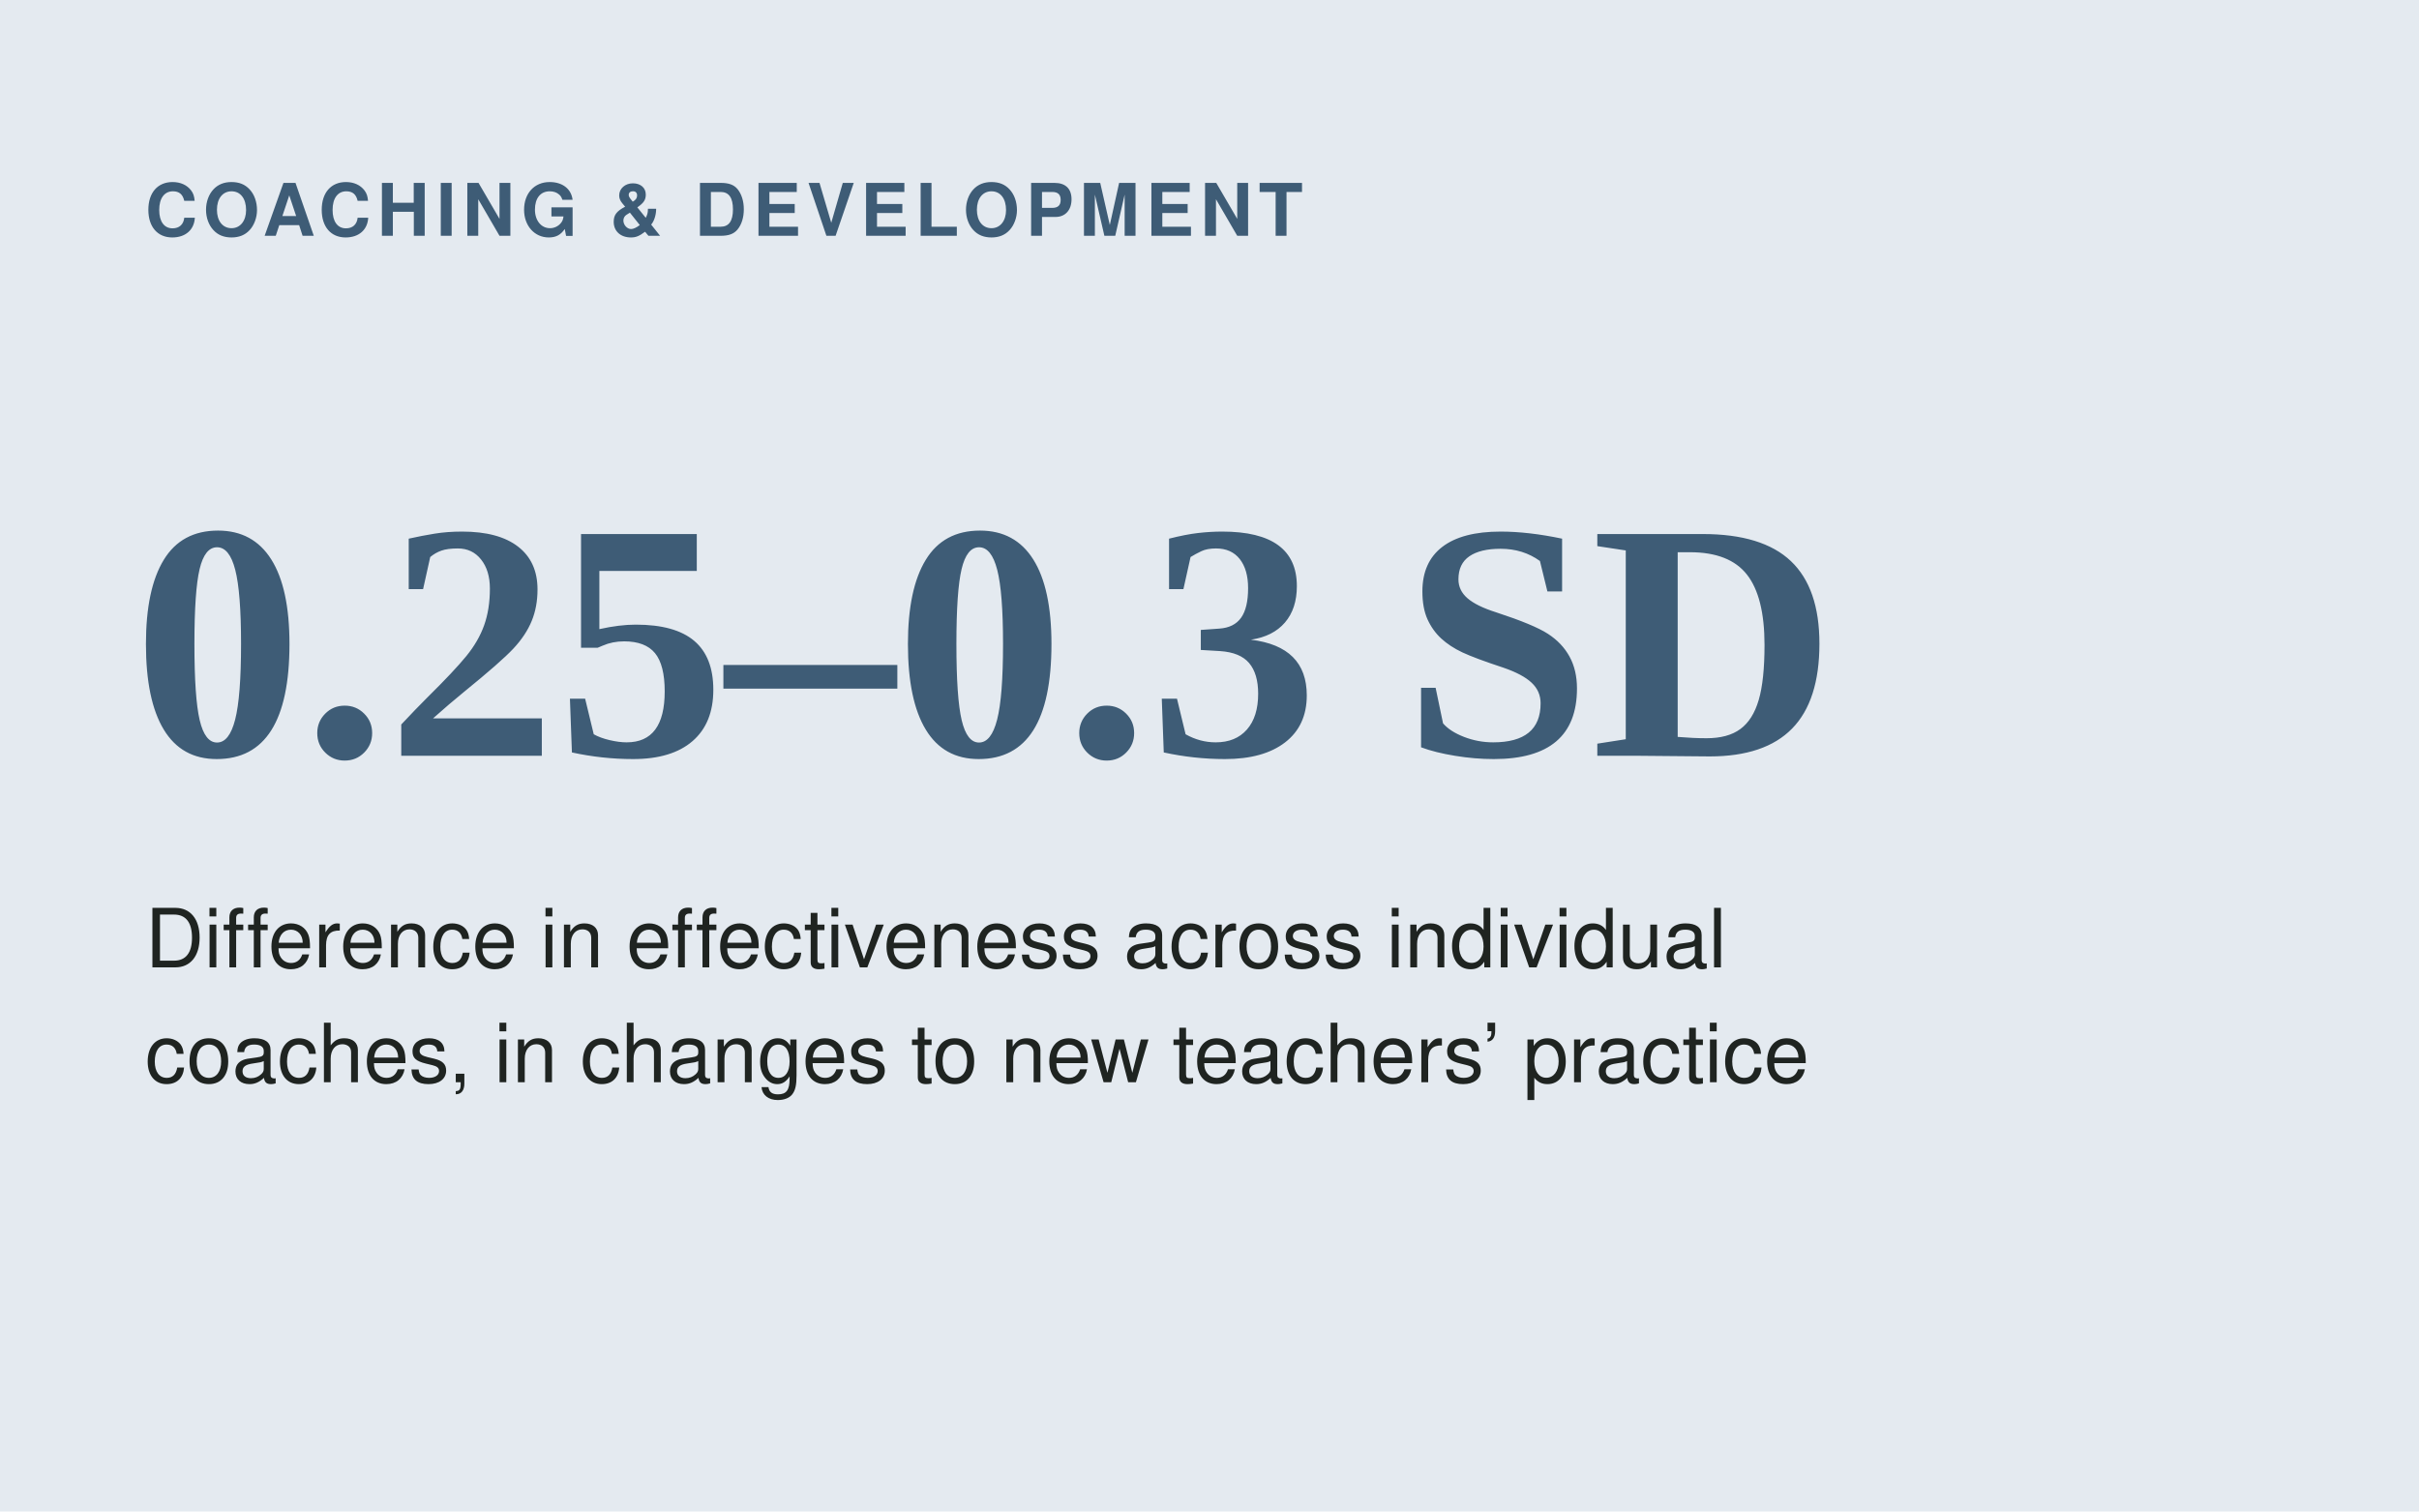
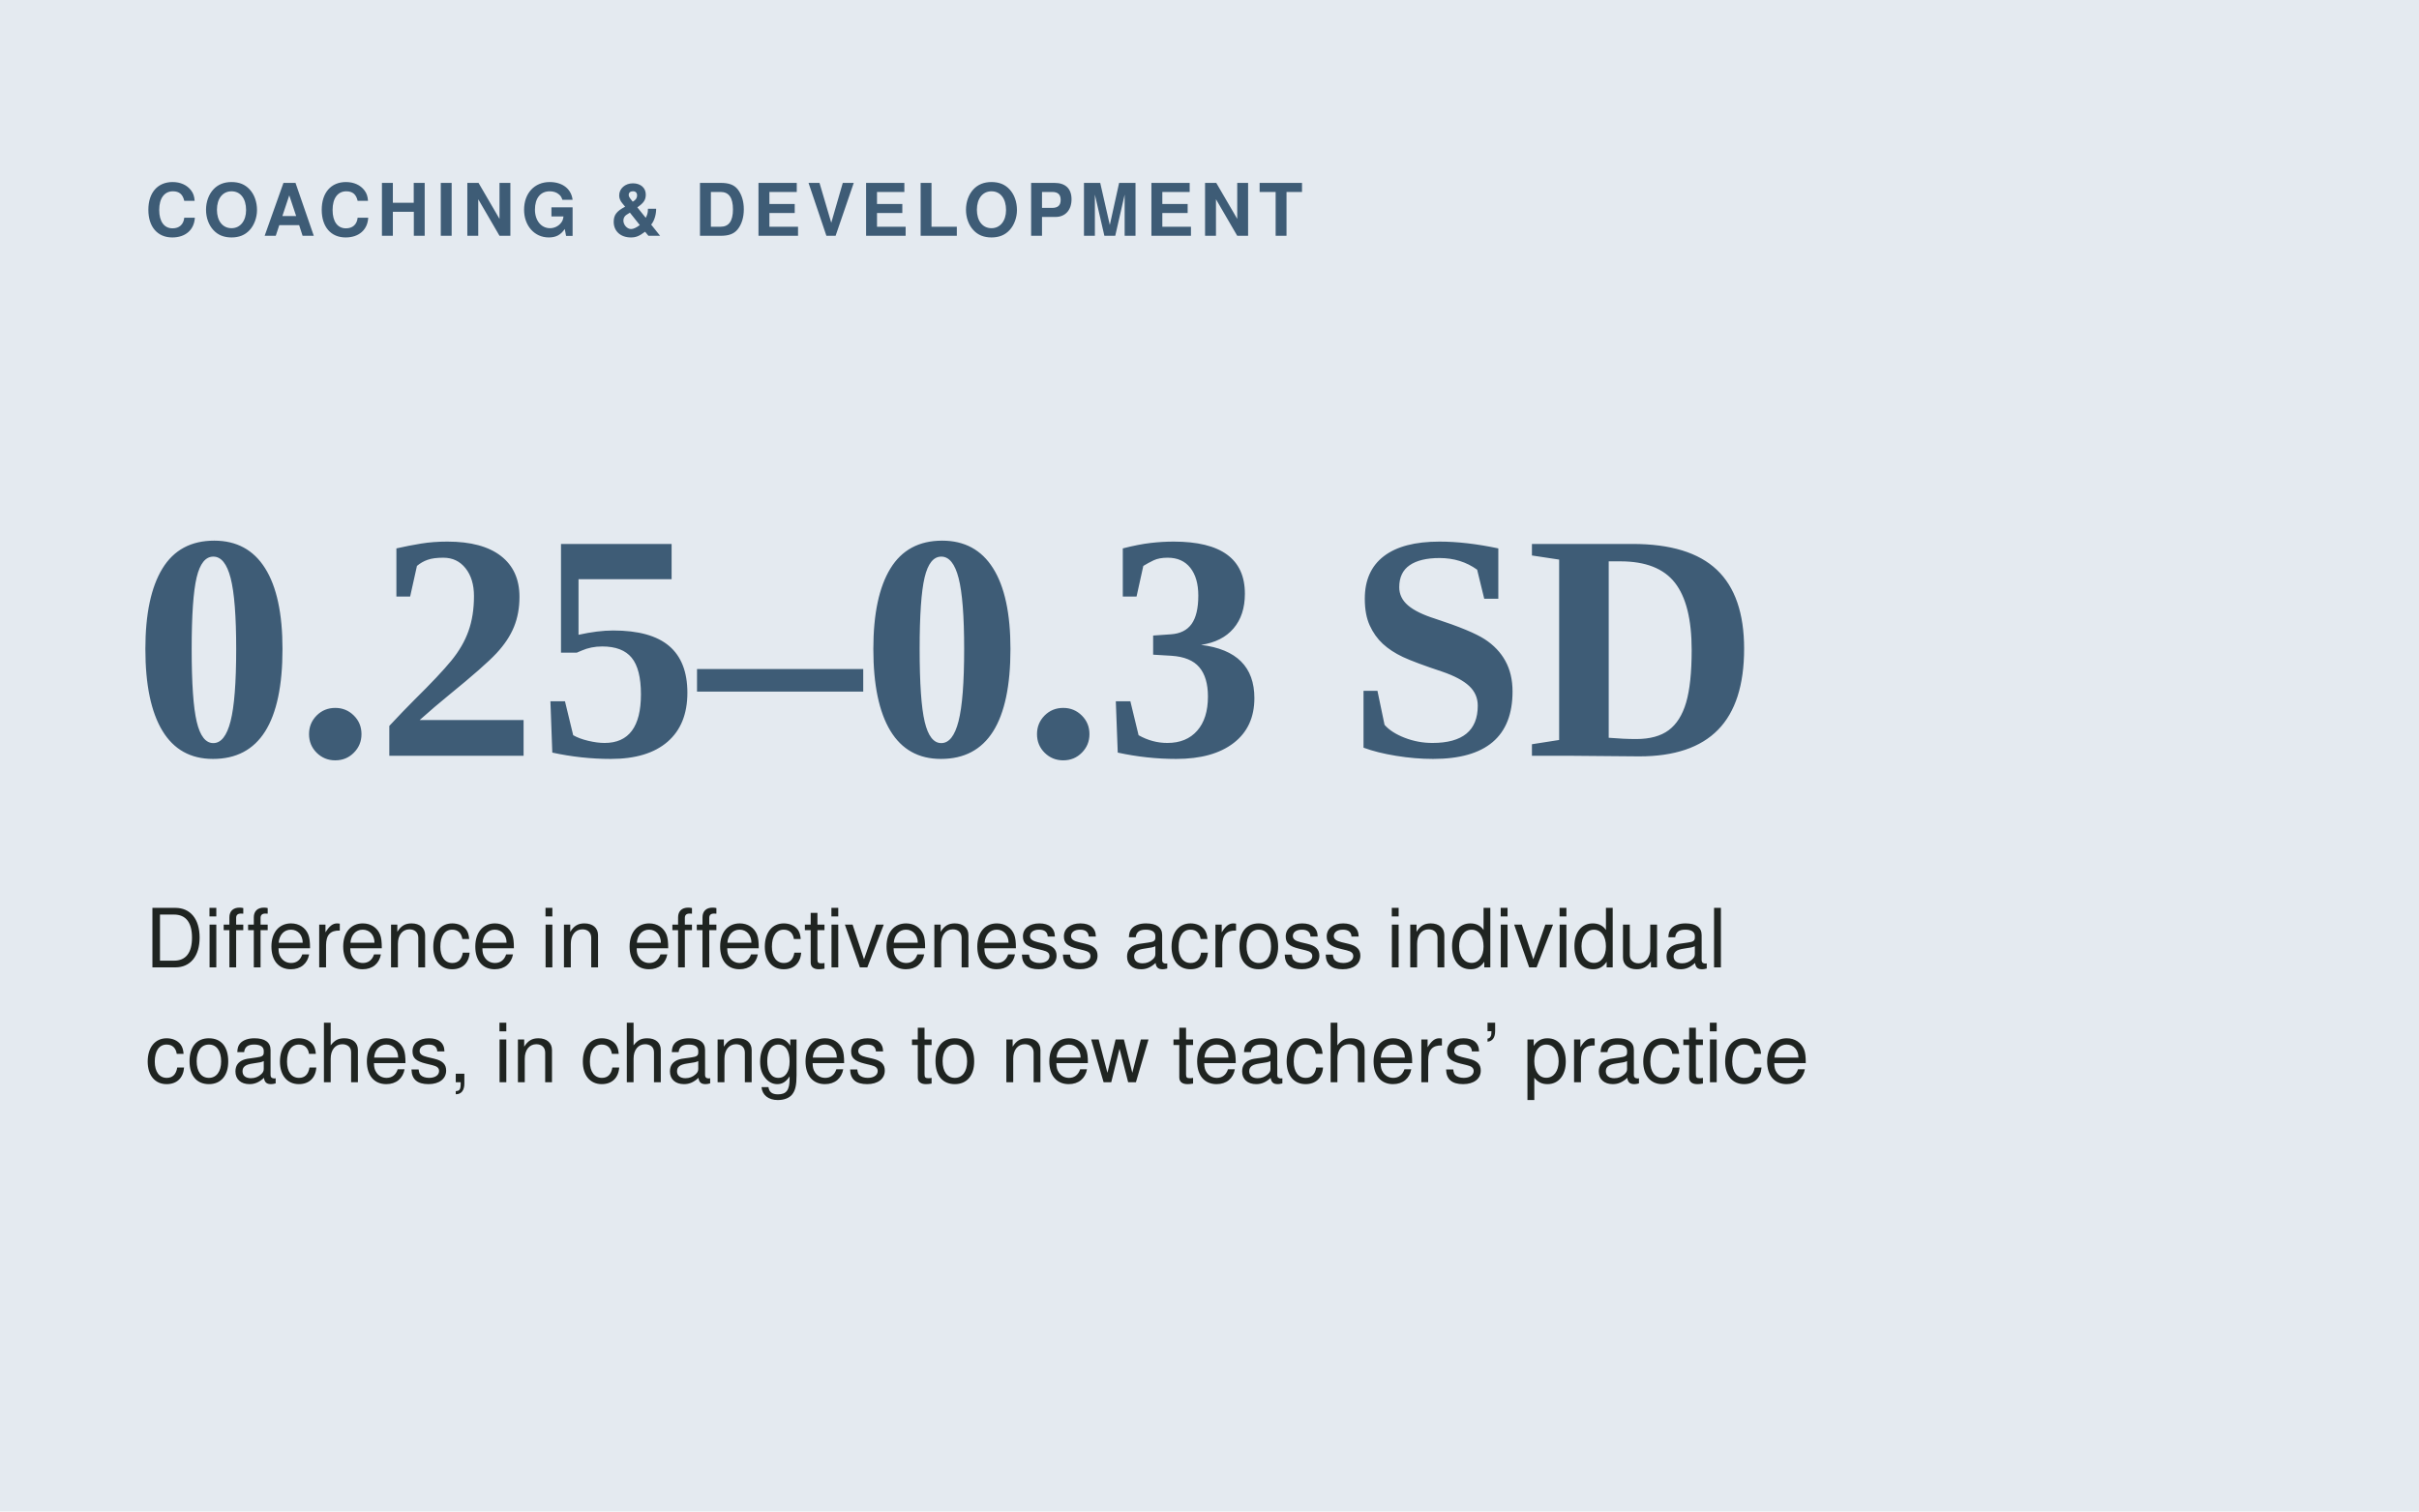
<svg xmlns="http://www.w3.org/2000/svg" viewBox="0 0 800 500" width="800" height="500" role="img">
  <rect width="800" height="500" fill="#E4EAF0" />
  <text x="48" y="78" font-family="'Helvetica Neue', Helvetica, Arial, sans-serif" font-size="24" font-weight="600" letter-spacing="2" fill="#3E5C76">COACHING &amp; DEVELOPMENT</text>
-   <text x="44" y="250" font-family="Georgia, 'Times New Roman', serif" font-size="112" font-weight="700" fill="#3E5C76">0.25–0.3 SD</text>
+   <text x="44" y="250" font-family="Georgia, 'Times New Roman', serif" font-size="107" font-weight="700" fill="#3E5C76">0.25–0.3 SD</text>
  <text x="48" y="320" font-family="'Helvetica Neue', Helvetica, Arial, sans-serif" font-size="27" fill="#1F2421">Difference in effectiveness across individual</text>
  <text x="48" y="358" font-family="'Helvetica Neue', Helvetica, Arial, sans-serif" font-size="27" fill="#1F2421">coaches, in changes to new teachers’ practice</text>
</svg>
